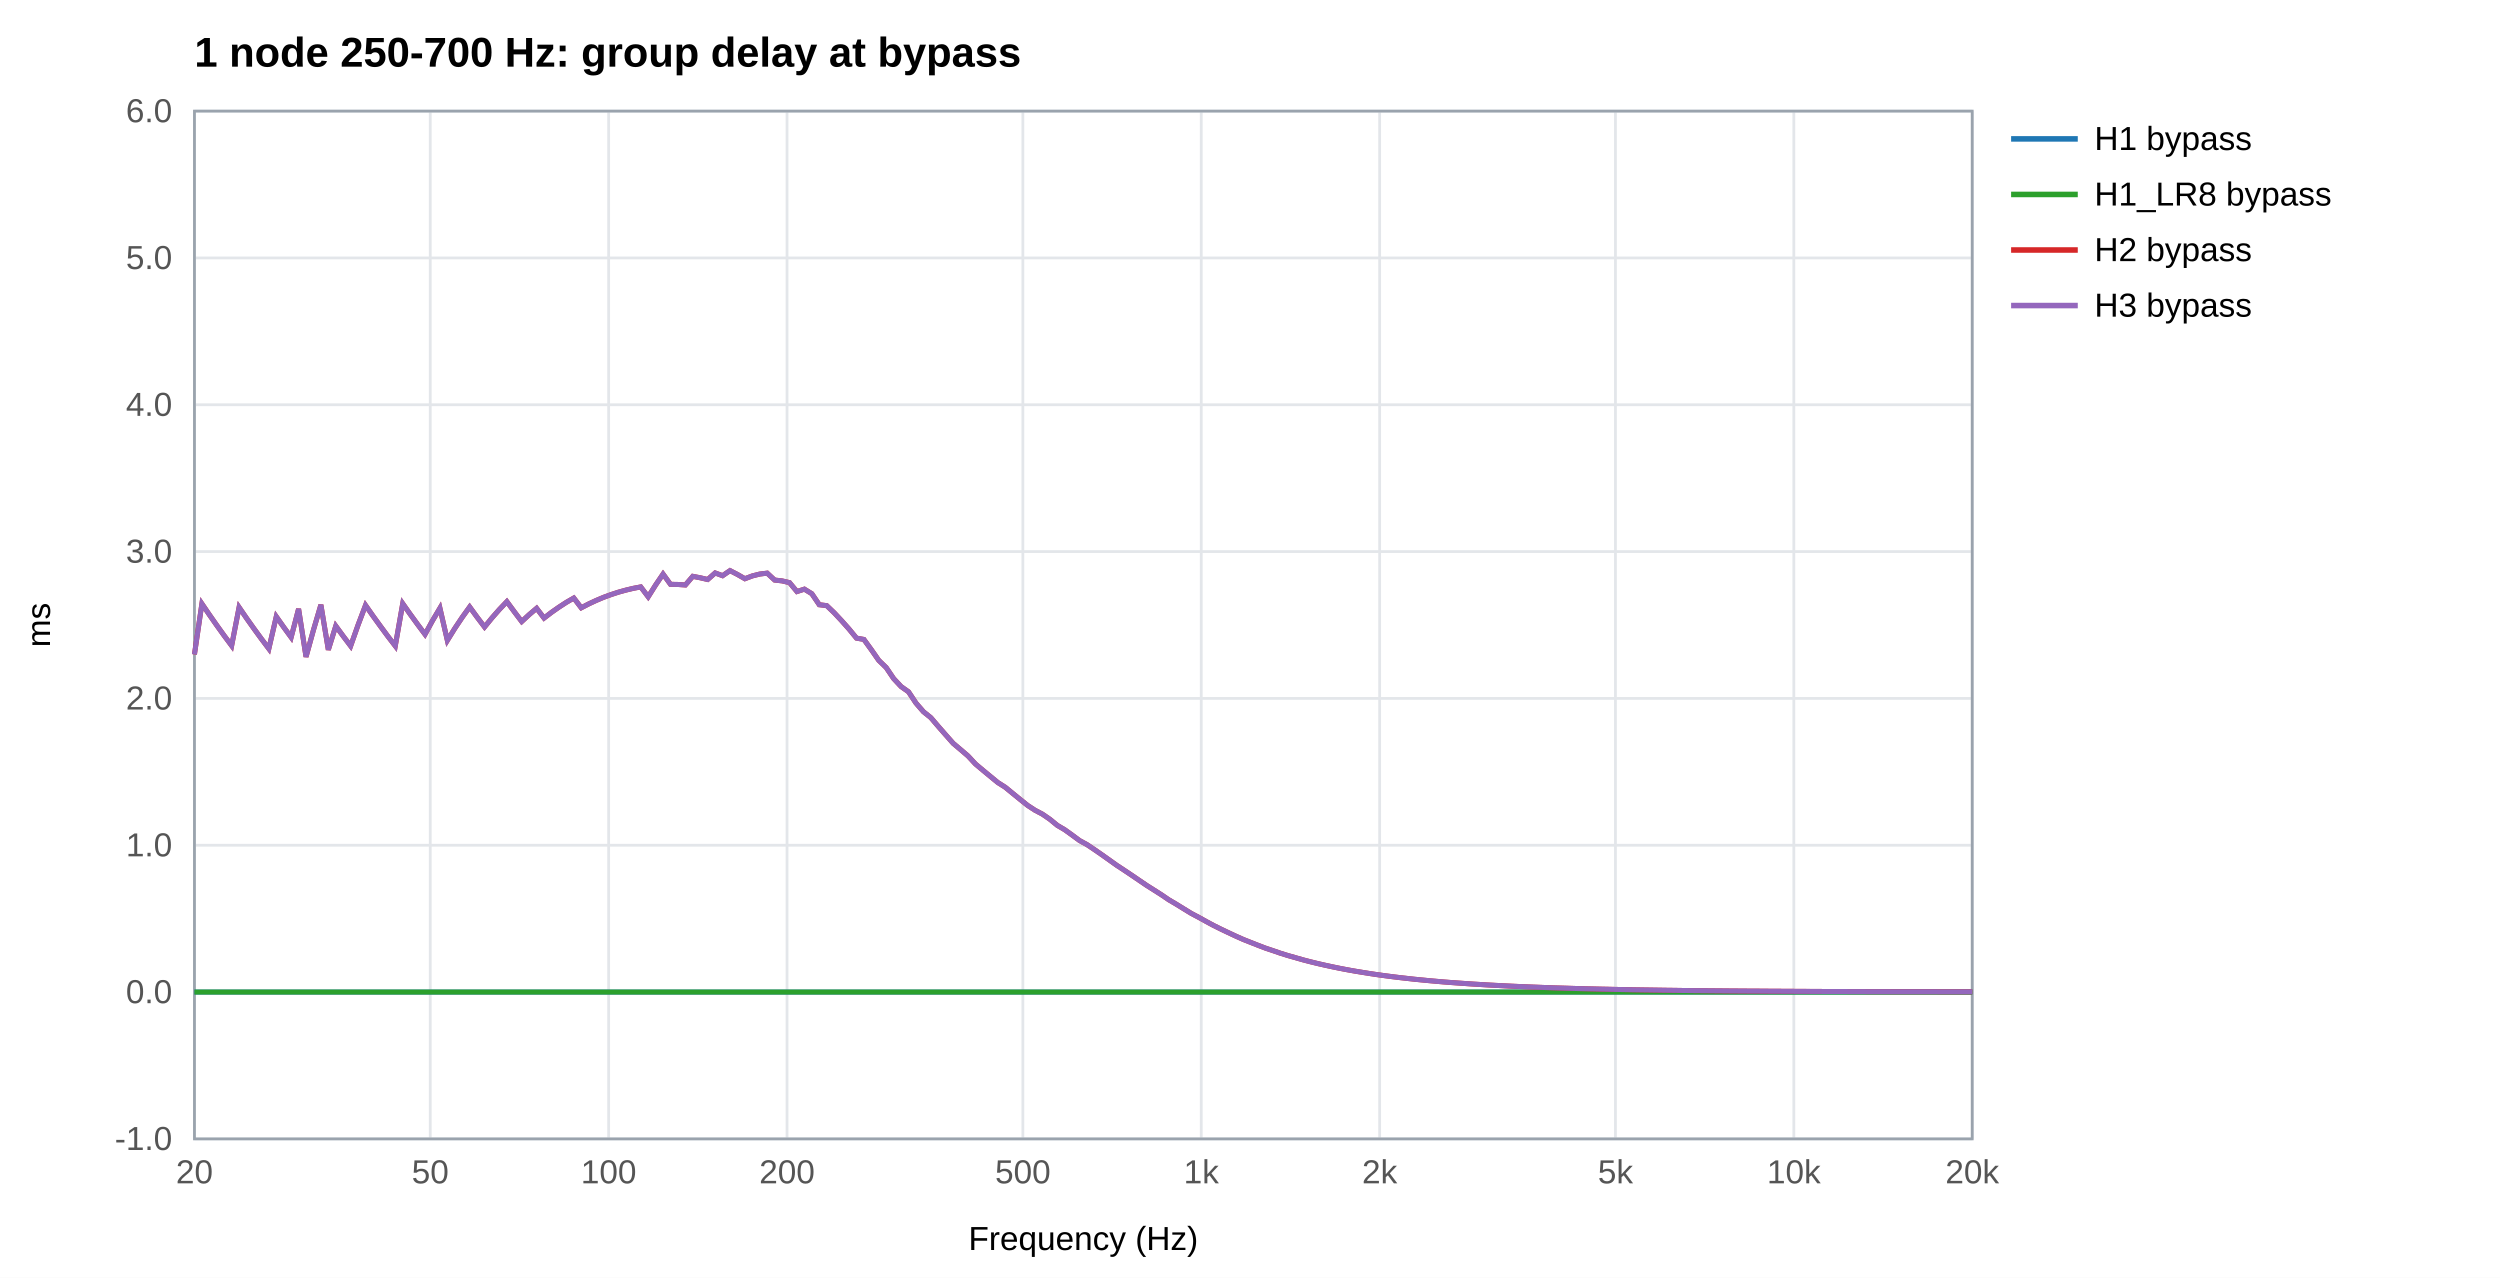
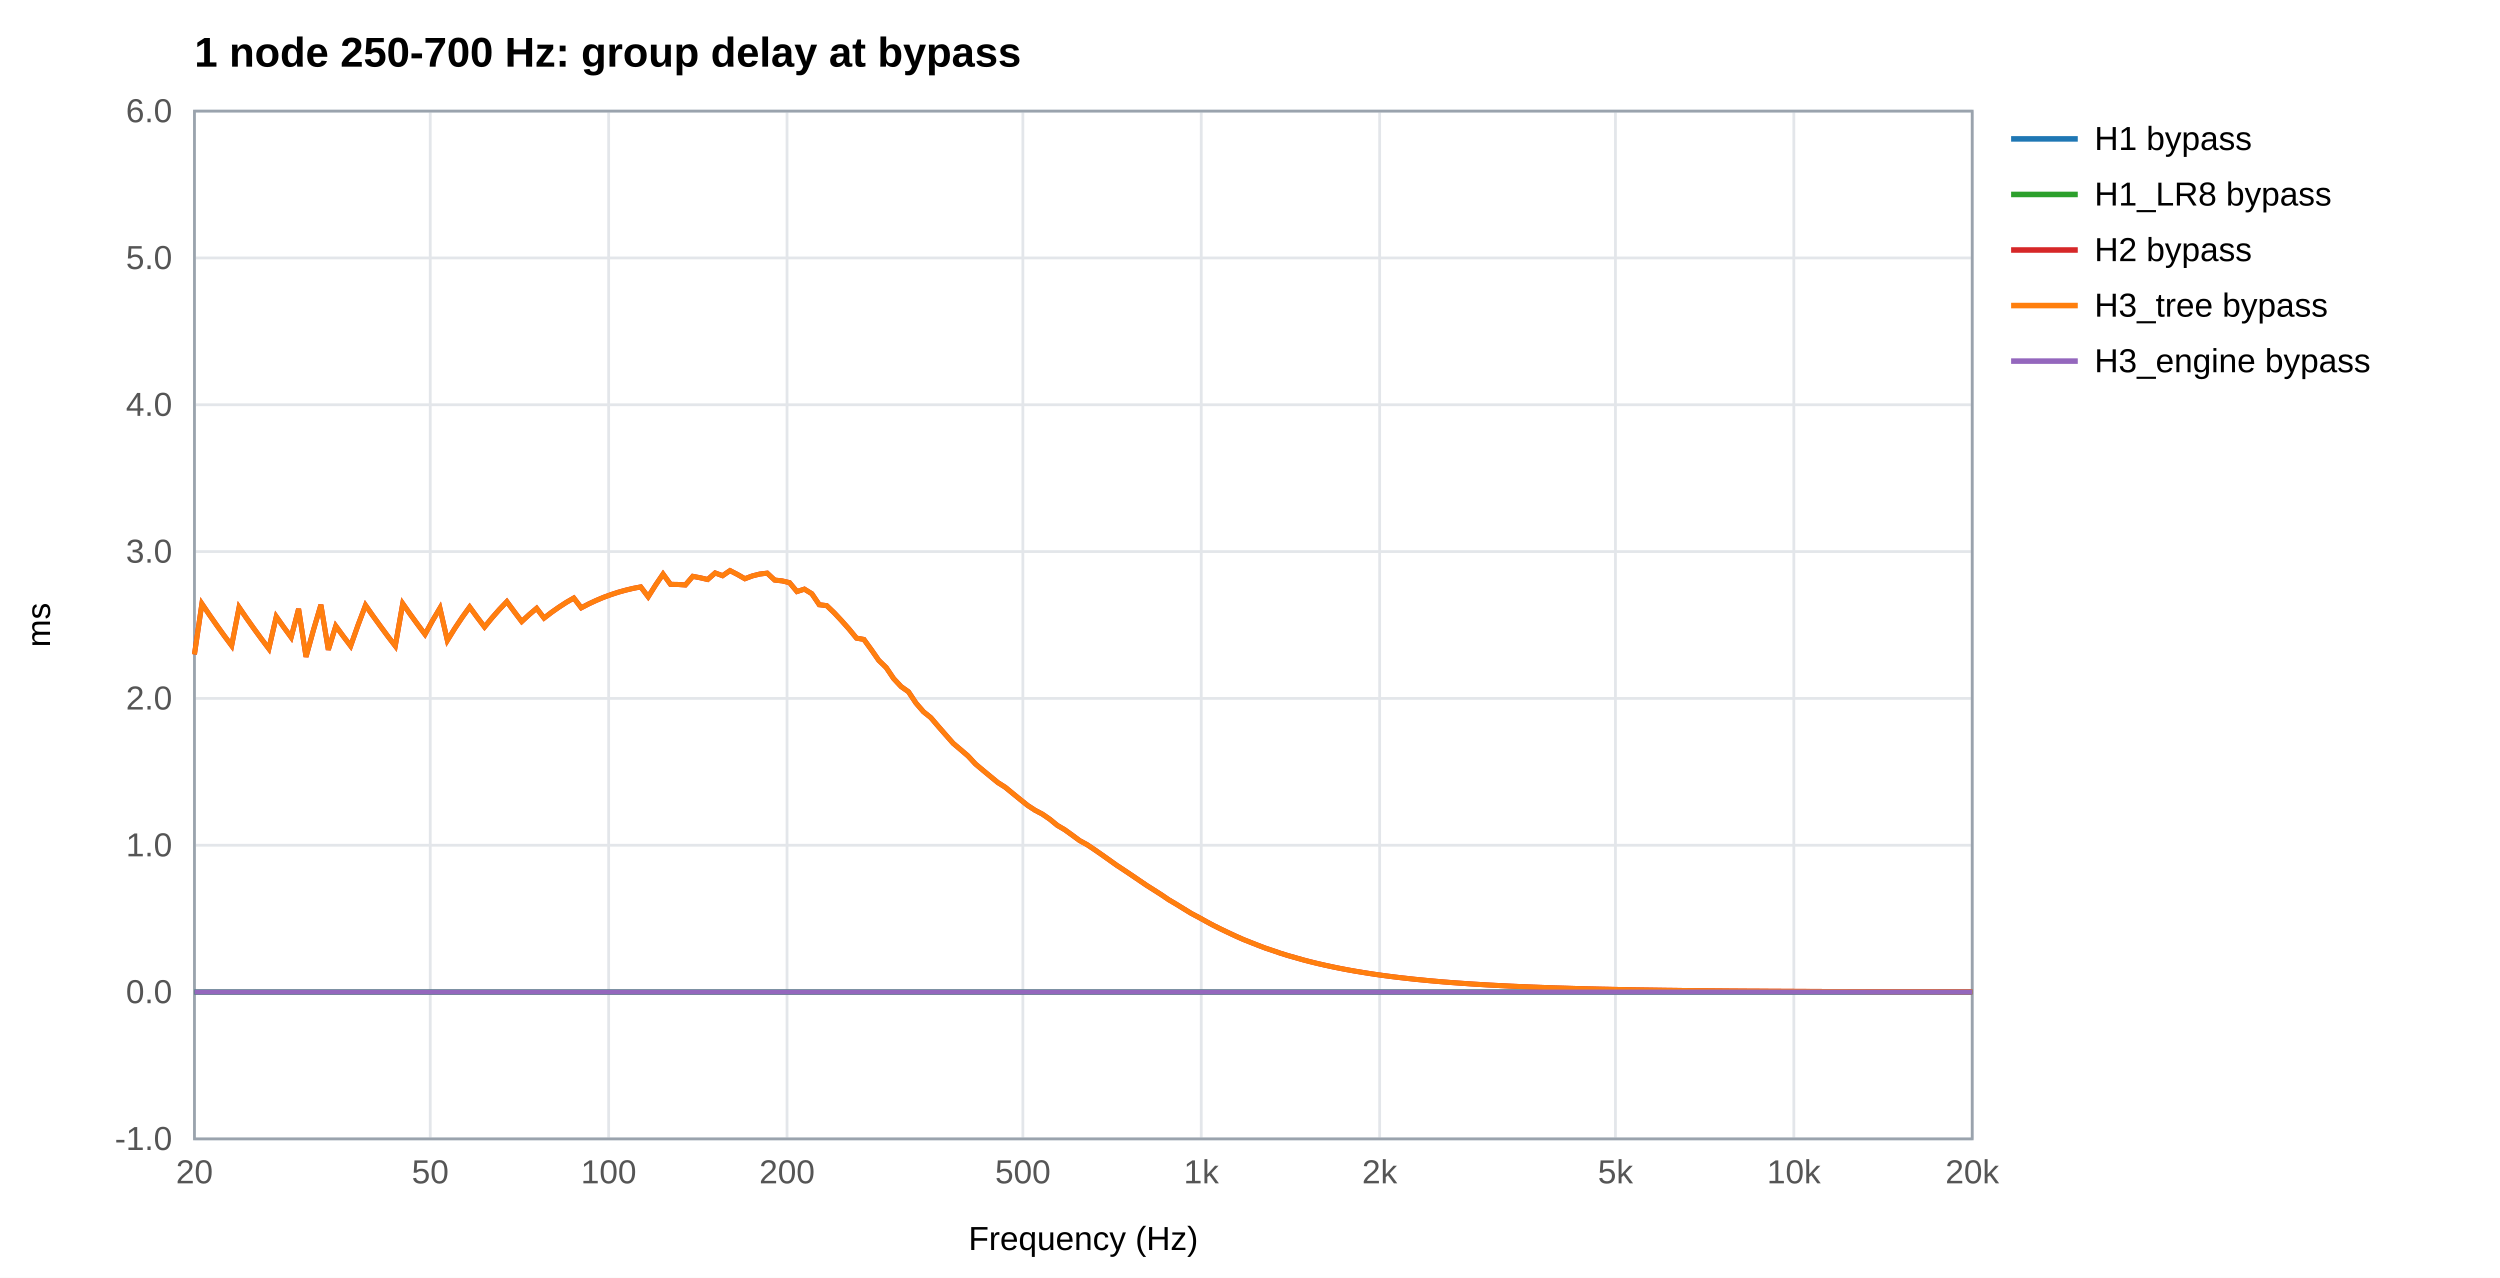
<svg xmlns="http://www.w3.org/2000/svg" width="900" height="460" font-family="Segoe UI, Arial, sans-serif" font-size="12">
  <rect width="100%" height="100%" fill="#ffffff" />
  <text x="70" y="24" font-size="15" font-weight="600">1 node 250-700 Hz: group delay at bypass</text>
  <line x1="70.00" y1="40" x2="70.00" y2="410" stroke="#e3e6ea" />
  <text x="70.00" y="426" text-anchor="middle" fill="#555">20</text>
  <line x1="154.89" y1="40" x2="154.89" y2="410" stroke="#e3e6ea" />
  <text x="154.89" y="426" text-anchor="middle" fill="#555">50</text>
  <line x1="219.11" y1="40" x2="219.11" y2="410" stroke="#e3e6ea" />
  <text x="219.11" y="426" text-anchor="middle" fill="#555">100</text>
  <line x1="283.33" y1="40" x2="283.33" y2="410" stroke="#e3e6ea" />
  <text x="283.33" y="426" text-anchor="middle" fill="#555">200</text>
  <line x1="368.23" y1="40" x2="368.23" y2="410" stroke="#e3e6ea" />
  <text x="368.23" y="426" text-anchor="middle" fill="#555">500</text>
  <line x1="432.45" y1="40" x2="432.45" y2="410" stroke="#e3e6ea" />
  <text x="432.45" y="426" text-anchor="middle" fill="#555">1k</text>
  <line x1="496.67" y1="40" x2="496.67" y2="410" stroke="#e3e6ea" />
  <text x="496.67" y="426" text-anchor="middle" fill="#555">2k</text>
  <line x1="581.56" y1="40" x2="581.56" y2="410" stroke="#e3e6ea" />
  <text x="581.56" y="426" text-anchor="middle" fill="#555">5k</text>
  <line x1="645.78" y1="40" x2="645.78" y2="410" stroke="#e3e6ea" />
  <text x="645.78" y="426" text-anchor="middle" fill="#555">10k</text>
  <line x1="710.00" y1="40" x2="710.00" y2="410" stroke="#e3e6ea" />
  <text x="710.00" y="426" text-anchor="middle" fill="#555">20k</text>
  <line x1="70" y1="410.00" x2="710" y2="410.00" stroke="#e3e6ea" />
  <text x="62" y="414.00" text-anchor="end" fill="#555">-1.0</text>
  <line x1="70" y1="357.14" x2="710" y2="357.14" stroke="#9aa3ad" />
  <text x="62" y="361.14" text-anchor="end" fill="#555">0.0</text>
  <line x1="70" y1="304.29" x2="710" y2="304.29" stroke="#e3e6ea" />
  <text x="62" y="308.29" text-anchor="end" fill="#555">1.0</text>
  <line x1="70" y1="251.43" x2="710" y2="251.43" stroke="#e3e6ea" />
  <text x="62" y="255.43" text-anchor="end" fill="#555">2.0</text>
  <line x1="70" y1="198.57" x2="710" y2="198.57" stroke="#e3e6ea" />
  <text x="62" y="202.57" text-anchor="end" fill="#555">3.0</text>
  <line x1="70" y1="145.71" x2="710" y2="145.71" stroke="#e3e6ea" />
  <text x="62" y="149.71" text-anchor="end" fill="#555">4.0</text>
  <line x1="70" y1="92.86" x2="710" y2="92.86" stroke="#e3e6ea" />
  <text x="62" y="96.86" text-anchor="end" fill="#555">5.0</text>
  <line x1="70" y1="40.00" x2="710" y2="40.00" stroke="#e3e6ea" />
  <text x="62" y="44.00" text-anchor="end" fill="#555">6.0</text>
  <rect x="70" y="40" width="640" height="370" fill="none" stroke="#9aa3ad" />
  <text x="390" y="450" text-anchor="middle">Frequency (Hz)</text>
  <text transform="translate(18 225) rotate(-90)" text-anchor="middle">ms</text>
  <path d=" M70.00 357.14 L72.68 357.14 L75.36 357.14 L78.03 357.14 L80.71 357.14 L83.39 357.14 L86.07 357.14 L88.74 357.14 L91.42 357.14 L94.10 357.14 L96.78 357.14 L99.46 357.14 L102.13 357.14 L104.81 357.14 L107.49 357.14 L110.17 357.14 L112.85 357.14 L115.52 357.14 L118.20 357.14 L120.88 357.14 L123.56 357.14 L126.23 357.14 L128.91 357.14 L131.59 357.14 L134.27 357.14 L136.95 357.14 L139.62 357.14 L142.30 357.14 L144.98 357.14 L147.66 357.14 L150.33 357.14 L153.01 357.14 L155.69 357.14 L158.37 357.14 L161.05 357.14 L163.72 357.14 L166.40 357.14 L169.08 357.14 L171.76 357.14 L174.44 357.14 L177.11 357.14 L179.79 357.14 L182.47 357.14 L185.15 357.14 L187.82 357.14 L190.50 357.14 L193.18 357.14 L195.86 357.14 L198.54 357.14 L201.21 357.14 L203.89 357.14 L206.57 357.14 L209.25 357.14 L211.92 357.14 L214.60 357.14 L217.28 357.14 L219.96 357.14 L222.64 357.14 L225.31 357.14 L227.99 357.14 L230.67 357.14 L233.35 357.14 L236.03 357.14 L238.70 357.14 L241.38 357.14 L244.06 357.14 L246.74 357.14 L249.41 357.14 L252.09 357.14 L254.77 357.14 L257.45 357.14 L260.13 357.14 L262.80 357.14 L265.48 357.14 L268.16 357.14 L270.84 357.14 L273.51 357.14 L276.19 357.14 L278.87 357.14 L281.55 357.14 L284.23 357.14 L286.90 357.14 L289.58 357.14 L292.26 357.14 L294.94 357.14 L297.62 357.14 L300.29 357.14 L302.97 357.14 L305.65 357.14 L308.33 357.14 L311.00 357.14 L313.68 357.14 L316.36 357.14 L319.04 357.14 L321.72 357.14 L324.39 357.14 L327.07 357.14 L329.75 357.14 L332.43 357.14 L335.10 357.14 L337.78 357.14 L340.46 357.14 L343.14 357.14 L345.82 357.14 L348.49 357.14 L351.17 357.14 L353.85 357.14 L356.53 357.14 L359.21 357.14 L361.88 357.14 L364.56 357.14 L367.24 357.14 L369.92 357.14 L372.59 357.14 L375.27 357.14 L377.95 357.14 L380.63 357.14 L383.31 357.14 L385.98 357.14 L388.66 357.14 L391.34 357.14 L394.02 357.14 L396.69 357.14 L399.37 357.14 L402.05 357.14 L404.73 357.14 L407.41 357.14 L410.08 357.14 L412.76 357.14 L415.44 357.14 L418.12 357.14 L420.79 357.14 L423.47 357.14 L426.15 357.14 L428.83 357.14 L431.51 357.14 L434.18 357.14 L436.86 357.14 L439.54 357.14 L442.22 357.14 L444.90 357.14 L447.57 357.14 L450.25 357.14 L452.93 357.14 L455.61 357.14 L458.28 357.14 L460.96 357.14 L463.64 357.14 L466.32 357.14 L469.00 357.14 L471.67 357.14 L474.35 357.14 L477.03 357.14 L479.71 357.14 L482.38 357.14 L485.06 357.14 L487.74 357.14 L490.42 357.14 L493.10 357.14 L495.77 357.14 L498.45 357.14 L501.13 357.14 L503.81 357.14 L506.49 357.14 L509.16 357.14 L511.84 357.14 L514.52 357.14 L517.20 357.14 L519.87 357.14 L522.55 357.14 L525.23 357.14 L527.91 357.14 L530.59 357.14 L533.26 357.14 L535.94 357.14 L538.62 357.14 L541.30 357.14 L543.97 357.14 L546.65 357.14 L549.33 357.14 L552.01 357.14 L554.69 357.14 L557.36 357.14 L560.04 357.14 L562.72 357.14 L565.40 357.14 L568.08 357.14 L570.75 357.14 L573.43 357.14 L576.11 357.14 L578.79 357.14 L581.46 357.14 L584.14 357.14 L586.82 357.14 L589.50 357.14 L592.18 357.14 L594.85 357.14 L597.53 357.14 L600.21 357.14 L602.89 357.14 L605.56 357.14 L608.24 357.14 L610.92 357.14 L613.60 357.14 L616.28 357.14 L618.95 357.14 L621.63 357.14 L624.31 357.14 L626.99 357.14 L629.67 357.14 L632.34 357.14 L635.02 357.14 L637.70 357.14 L640.38 357.14 L643.05 357.14 L645.73 357.14 L648.41 357.14 L651.09 357.14 L653.77 357.14 L656.44 357.14 L659.12 357.14 L661.80 357.14 L664.48 357.14 L667.15 357.14 L669.83 357.14 L672.51 357.14 L675.19 357.14 L677.87 357.14 L680.54 357.14 L683.22 357.14 L685.90 357.14 L688.58 357.14 L691.26 357.14 L693.93 357.14 L696.61 357.14 L699.29 357.14 L701.97 357.14 L704.64 357.14 L707.32 357.14 L710.00 357.14" fill="none" stroke="#1f77b4" stroke-width="1.8" />
  <line x1="724" y1="50" x2="748" y2="50" stroke="#1f77b4" stroke-width="2" />
  <text x="754" y="54">H1 bypass</text>
  <path d=" M70.00 357.14 L72.68 357.14 L75.36 357.14 L78.03 357.14 L80.71 357.14 L83.39 357.14 L86.07 357.14 L88.74 357.14 L91.42 357.14 L94.10 357.14 L96.78 357.14 L99.46 357.14 L102.13 357.14 L104.81 357.14 L107.49 357.14 L110.17 357.14 L112.85 357.14 L115.52 357.14 L118.20 357.14 L120.88 357.14 L123.56 357.14 L126.23 357.14 L128.91 357.14 L131.59 357.14 L134.27 357.14 L136.95 357.14 L139.62 357.14 L142.30 357.14 L144.98 357.14 L147.66 357.14 L150.33 357.14 L153.01 357.14 L155.69 357.14 L158.37 357.14 L161.05 357.14 L163.72 357.14 L166.40 357.14 L169.08 357.14 L171.76 357.14 L174.44 357.14 L177.11 357.14 L179.79 357.14 L182.47 357.14 L185.15 357.14 L187.82 357.14 L190.50 357.14 L193.18 357.14 L195.86 357.14 L198.54 357.14 L201.21 357.14 L203.89 357.14 L206.57 357.14 L209.25 357.14 L211.92 357.14 L214.60 357.14 L217.28 357.14 L219.96 357.14 L222.64 357.14 L225.31 357.14 L227.99 357.14 L230.67 357.14 L233.35 357.14 L236.03 357.14 L238.70 357.14 L241.38 357.14 L244.06 357.14 L246.74 357.14 L249.41 357.14 L252.09 357.14 L254.77 357.14 L257.45 357.14 L260.13 357.14 L262.80 357.14 L265.48 357.14 L268.16 357.14 L270.84 357.14 L273.51 357.14 L276.19 357.14 L278.87 357.14 L281.55 357.14 L284.23 357.14 L286.90 357.14 L289.58 357.14 L292.26 357.14 L294.94 357.14 L297.62 357.14 L300.29 357.14 L302.97 357.14 L305.65 357.14 L308.33 357.14 L311.00 357.14 L313.68 357.14 L316.36 357.14 L319.04 357.14 L321.72 357.14 L324.39 357.14 L327.07 357.14 L329.75 357.14 L332.43 357.14 L335.10 357.14 L337.78 357.14 L340.46 357.14 L343.14 357.14 L345.82 357.14 L348.49 357.14 L351.17 357.14 L353.85 357.14 L356.53 357.14 L359.21 357.14 L361.88 357.14 L364.56 357.14 L367.24 357.14 L369.92 357.14 L372.59 357.14 L375.27 357.14 L377.95 357.14 L380.63 357.14 L383.31 357.14 L385.98 357.14 L388.66 357.14 L391.34 357.14 L394.02 357.14 L396.69 357.14 L399.37 357.14 L402.05 357.14 L404.73 357.14 L407.41 357.14 L410.08 357.14 L412.76 357.14 L415.44 357.14 L418.12 357.14 L420.79 357.14 L423.47 357.14 L426.15 357.14 L428.83 357.14 L431.51 357.14 L434.18 357.14 L436.86 357.14 L439.54 357.14 L442.22 357.14 L444.90 357.14 L447.57 357.14 L450.25 357.14 L452.93 357.14 L455.61 357.14 L458.28 357.14 L460.96 357.14 L463.64 357.14 L466.32 357.14 L469.00 357.14 L471.67 357.14 L474.35 357.14 L477.03 357.14 L479.71 357.14 L482.38 357.14 L485.06 357.14 L487.74 357.14 L490.42 357.14 L493.10 357.14 L495.77 357.14 L498.45 357.14 L501.13 357.14 L503.81 357.14 L506.49 357.14 L509.16 357.14 L511.84 357.14 L514.52 357.14 L517.20 357.14 L519.87 357.14 L522.55 357.14 L525.23 357.14 L527.91 357.14 L530.59 357.14 L533.26 357.14 L535.94 357.14 L538.62 357.14 L541.30 357.14 L543.97 357.14 L546.65 357.14 L549.33 357.14 L552.01 357.14 L554.69 357.14 L557.36 357.14 L560.04 357.14 L562.72 357.14 L565.40 357.14 L568.08 357.14 L570.75 357.14 L573.43 357.14 L576.11 357.14 L578.79 357.14 L581.46 357.14 L584.14 357.14 L586.82 357.14 L589.50 357.14 L592.18 357.14 L594.85 357.14 L597.53 357.14 L600.21 357.14 L602.89 357.14 L605.56 357.14 L608.24 357.14 L610.92 357.14 L613.60 357.14 L616.28 357.14 L618.95 357.14 L621.63 357.14 L624.31 357.14 L626.99 357.14 L629.67 357.14 L632.34 357.14 L635.02 357.14 L637.70 357.14 L640.38 357.14 L643.05 357.14 L645.73 357.14 L648.41 357.14 L651.09 357.14 L653.77 357.14 L656.44 357.14 L659.12 357.14 L661.80 357.14 L664.48 357.14 L667.15 357.14 L669.83 357.14 L672.51 357.14 L675.19 357.14 L677.87 357.14 L680.54 357.14 L683.22 357.14 L685.90 357.14 L688.58 357.14 L691.26 357.14 L693.93 357.14 L696.61 357.14 L699.29 357.14 L701.97 357.14 L704.64 357.14 L707.32 357.14 L710.00 357.14" fill="none" stroke="#2ca02c" stroke-width="1.8" />
  <line x1="724" y1="70" x2="748" y2="70" stroke="#2ca02c" stroke-width="2" />
  <text x="754" y="74">H1_LR8 bypass</text>
  <path d=" M70.00 235.59 L72.68 217.35 L75.36 221.29 L78.03 225.11 L80.71 228.84 L83.39 232.44 L86.07 218.64 L88.74 222.53 L91.42 226.31 L94.10 229.98 L96.78 233.54 L99.46 221.98 L102.13 225.77 L104.81 229.43 L107.49 219.20 L110.17 236.46 L112.85 226.78 L115.52 217.74 L118.20 233.92 L120.88 225.36 L123.56 229.02 L126.23 232.55 L128.91 224.98 L131.59 217.90 L134.27 221.73 L136.95 225.43 L139.62 229.05 L142.30 232.54 L144.98 217.29 L147.66 221.10 L150.33 224.77 L153.01 228.36 L155.69 223.46 L158.37 218.94 L161.05 230.55 L163.72 226.24 L166.40 222.23 L169.08 218.50 L171.76 222.18 L174.44 225.72 L177.11 222.44 L179.79 219.39 L182.47 216.58 L185.15 220.22 L187.82 223.75 L190.50 221.27 L193.18 218.99 L195.86 222.51 L198.54 220.45 L201.21 218.58 L203.89 216.84 L206.57 215.29 L209.25 218.81 L211.92 217.42 L214.60 216.17 L217.28 215.04 L219.96 214.06 L222.64 213.18 L225.31 212.44 L227.99 211.80 L230.67 211.29 L233.35 214.85 L236.03 210.59 L238.70 206.66 L241.38 210.36 L244.06 210.41 L246.74 210.59 L249.41 207.48 L252.09 208.00 L254.77 208.62 L257.45 206.26 L260.13 207.25 L262.80 205.42 L265.48 206.80 L268.16 208.34 L270.84 207.33 L273.51 206.66 L276.19 206.33 L278.87 208.82 L281.55 209.12 L284.23 209.75 L286.90 212.96 L289.58 212.09 L292.26 213.74 L294.94 217.70 L297.62 218.03 L300.29 220.58 L302.97 223.44 L305.65 226.45 L308.33 229.72 L311.00 230.20 L313.68 233.89 L316.36 237.74 L319.04 240.34 L321.72 244.30 L324.39 247.16 L327.07 249.06 L329.75 253.11 L332.43 256.21 L335.10 258.36 L337.78 261.50 L340.46 264.56 L343.14 267.60 L345.82 269.86 L348.49 272.15 L351.17 275.04 L353.85 277.29 L356.53 279.50 L359.21 281.71 L361.88 283.40 L364.56 285.60 L367.24 287.78 L369.92 289.93 L372.59 291.68 L375.27 293.09 L377.95 294.93 L380.63 297.13 L383.31 298.71 L385.98 300.63 L388.66 302.61 L391.34 304.07 L394.02 305.87 L396.69 307.72 L399.37 309.62 L402.05 311.53 L404.73 313.29 L407.41 315.08 L410.08 316.90 L412.76 318.72 L415.44 320.42 L418.12 322.12 L420.79 323.94 L423.47 325.51 L426.15 327.17 L428.83 328.81 L431.51 330.23 L434.18 331.71 L436.86 333.15 L439.54 334.48 L442.22 335.76 L444.90 337.01 L447.57 338.20 L450.25 339.26 L452.93 340.32 L455.61 341.34 L458.28 342.23 L460.96 343.16 L463.64 343.99 L466.32 344.75 L469.00 345.52 L471.67 346.21 L474.35 346.87 L477.03 347.48 L479.71 348.06 L482.38 348.61 L485.06 349.12 L487.74 349.60 L490.42 350.04 L493.10 350.47 L495.77 350.87 L498.45 351.24 L501.13 351.59 L503.81 351.92 L506.49 352.22 L509.16 352.52 L511.84 352.78 L514.52 353.04 L517.20 353.28 L519.87 353.51 L522.55 353.72 L525.23 353.91 L527.91 354.10 L530.59 354.28 L533.26 354.44 L535.94 354.60 L538.62 354.74 L541.30 354.88 L543.97 355.01 L546.65 355.13 L549.33 355.24 L552.01 355.35 L554.69 355.45 L557.36 355.55 L560.04 355.64 L562.72 355.72 L565.40 355.80 L568.08 355.88 L570.75 355.95 L573.43 356.01 L576.11 356.08 L578.79 356.13 L581.46 356.19 L584.14 356.24 L586.82 356.29 L589.50 356.34 L592.18 356.38 L594.85 356.42 L597.53 356.46 L600.21 356.50 L602.89 356.53 L605.56 356.57 L608.24 356.60 L610.92 356.63 L613.60 356.65 L616.28 356.68 L618.95 356.70 L621.63 356.73 L624.31 356.75 L626.99 356.77 L629.67 356.79 L632.34 356.80 L635.02 356.82 L637.70 356.84 L640.38 356.85 L643.05 356.87 L645.73 356.88 L648.41 356.89 L651.09 356.91 L653.77 356.92 L656.44 356.93 L659.12 356.94 L661.80 356.95 L664.48 356.95 L667.15 356.96 L669.83 356.97 L672.51 356.98 L675.19 356.98 L677.87 356.99 L680.54 357.00 L683.22 357.00 L685.90 357.01 L688.58 357.01 L691.26 357.02 L693.93 357.02 L696.61 357.02 L699.29 357.03 L701.97 357.03 L704.64 357.03 L707.32 357.04 L710.00 357.04" fill="none" stroke="#d62728" stroke-width="1.8" />
  <line x1="724" y1="90" x2="748" y2="90" stroke="#d62728" stroke-width="2" />
  <text x="754" y="94">H2 bypass</text>
-   <path d=" M70.00 235.59 L72.68 217.35 L75.36 221.29 L78.03 225.11 L80.71 228.84 L83.39 232.44 L86.07 218.64 L88.74 222.53 L91.42 226.31 L94.10 229.98 L96.78 233.54 L99.46 221.98 L102.13 225.77 L104.81 229.43 L107.49 219.20 L110.17 236.46 L112.85 226.78 L115.52 217.74 L118.20 233.92 L120.88 225.36 L123.56 229.02 L126.23 232.55 L128.91 224.98 L131.59 217.90 L134.27 221.73 L136.95 225.43 L139.62 229.05 L142.30 232.54 L144.98 217.29 L147.66 221.10 L150.33 224.77 L153.01 228.36 L155.69 223.46 L158.37 218.94 L161.05 230.55 L163.72 226.24 L166.40 222.23 L169.08 218.50 L171.76 222.18 L174.44 225.72 L177.11 222.44 L179.79 219.39 L182.47 216.58 L185.15 220.22 L187.82 223.75 L190.50 221.27 L193.18 218.99 L195.86 222.51 L198.54 220.45 L201.21 218.58 L203.89 216.84 L206.57 215.29 L209.25 218.81 L211.92 217.42 L214.60 216.17 L217.28 215.04 L219.96 214.06 L222.64 213.18 L225.31 212.44 L227.99 211.80 L230.67 211.29 L233.35 214.85 L236.03 210.59 L238.70 206.66 L241.38 210.36 L244.06 210.41 L246.74 210.59 L249.41 207.48 L252.09 208.00 L254.77 208.62 L257.45 206.26 L260.13 207.25 L262.80 205.42 L265.48 206.80 L268.16 208.34 L270.84 207.33 L273.51 206.66 L276.19 206.33 L278.87 208.82 L281.55 209.12 L284.23 209.75 L286.90 212.96 L289.58 212.09 L292.26 213.74 L294.94 217.70 L297.62 218.03 L300.29 220.58 L302.97 223.44 L305.65 226.45 L308.33 229.72 L311.00 230.20 L313.68 233.89 L316.36 237.74 L319.04 240.34 L321.72 244.30 L324.39 247.16 L327.07 249.06 L329.75 253.11 L332.43 256.21 L335.10 258.36 L337.78 261.50 L340.46 264.56 L343.14 267.60 L345.82 269.86 L348.49 272.15 L351.17 275.04 L353.85 277.29 L356.53 279.50 L359.21 281.71 L361.88 283.40 L364.56 285.60 L367.24 287.78 L369.92 289.93 L372.59 291.68 L375.27 293.09 L377.95 294.93 L380.63 297.13 L383.31 298.71 L385.98 300.63 L388.66 302.61 L391.34 304.07 L394.02 305.87 L396.69 307.72 L399.37 309.62 L402.05 311.53 L404.73 313.29 L407.41 315.08 L410.08 316.90 L412.76 318.72 L415.44 320.42 L418.12 322.12 L420.79 323.94 L423.47 325.51 L426.15 327.17 L428.83 328.81 L431.51 330.23 L434.18 331.71 L436.86 333.15 L439.54 334.48 L442.22 335.76 L444.90 337.01 L447.57 338.20 L450.25 339.26 L452.93 340.32 L455.61 341.34 L458.28 342.23 L460.96 343.16 L463.64 343.99 L466.32 344.75 L469.00 345.52 L471.67 346.22 L474.35 346.87 L477.03 347.48 L479.71 348.06 L482.38 348.61 L485.06 349.12 L487.74 349.60 L490.42 350.04 L493.10 350.47 L495.77 350.87 L498.45 351.24 L501.13 351.59 L503.81 351.92 L506.49 352.22 L509.16 352.52 L511.84 352.78 L514.52 353.04 L517.20 353.28 L519.87 353.51 L522.55 353.72 L525.23 353.91 L527.91 354.10 L530.59 354.28 L533.26 354.44 L535.94 354.60 L538.62 354.74 L541.30 354.88 L543.97 355.01 L546.65 355.13 L549.33 355.24 L552.01 355.35 L554.69 355.45 L557.36 355.55 L560.04 355.64 L562.72 355.72 L565.40 355.80 L568.08 355.88 L570.75 355.95 L573.43 356.01 L576.11 356.08 L578.79 356.13 L581.46 356.19 L584.14 356.24 L586.82 356.29 L589.50 356.34 L592.18 356.38 L594.85 356.42 L597.53 356.46 L600.21 356.50 L602.89 356.53 L605.56 356.57 L608.24 356.60 L610.92 356.63 L613.60 356.65 L616.28 356.68 L618.95 356.70 L621.63 356.73 L624.31 356.75 L626.99 356.77 L629.67 356.79 L632.34 356.80 L635.02 356.82 L637.70 356.84 L640.38 356.85 L643.05 356.87 L645.73 356.88 L648.41 356.89 L651.09 356.90 L653.77 356.92 L656.44 356.93 L659.12 356.94 L661.80 356.95 L664.48 356.95 L667.15 356.96 L669.83 356.97 L672.51 356.98 L675.19 356.98 L677.87 356.99 L680.54 357.00 L683.22 357.00 L685.90 357.01 L688.58 357.01 L691.26 357.02 L693.93 357.02 L696.61 357.02 L699.29 357.03 L701.97 357.03 L704.64 357.03 L707.32 357.04 L710.00 357.04" fill="none" stroke="#9467bd" stroke-width="1.8" />
-   <line x1="724" y1="110" x2="748" y2="110" stroke="#9467bd" stroke-width="2" />
-   <text x="754" y="114">H3 bypass</text>
+   <path d=" M70.00 235.59 L72.68 217.35 L75.36 221.29 L78.03 225.11 L80.71 228.84 L83.39 232.44 L86.07 218.64 L88.74 222.53 L91.42 226.31 L94.10 229.98 L96.78 233.54 L99.46 221.98 L102.13 225.77 L104.81 229.43 L107.49 219.20 L110.17 236.46 L112.85 226.78 L115.52 217.74 L118.20 233.92 L120.88 225.36 L123.56 229.02 L126.23 232.55 L128.91 224.98 L131.59 217.90 L134.27 221.73 L136.95 225.43 L139.62 229.05 L142.30 232.54 L144.98 217.29 L147.66 221.10 L150.33 224.77 L153.01 228.36 L155.69 223.46 L158.37 218.94 L161.05 230.55 L163.72 226.24 L166.40 222.23 L169.08 218.50 L171.76 222.18 L174.44 225.72 L177.11 222.44 L179.79 219.39 L182.47 216.58 L185.15 220.22 L187.82 223.75 L190.50 221.27 L193.18 218.99 L195.86 222.51 L198.54 220.45 L201.21 218.58 L203.89 216.84 L206.57 215.29 L209.25 218.81 L211.92 217.42 L214.60 216.17 L217.28 215.04 L219.96 214.06 L222.64 213.18 L225.31 212.44 L227.99 211.80 L230.67 211.29 L233.35 214.85 L236.03 210.59 L238.70 206.66 L241.38 210.36 L244.06 210.41 L246.74 210.59 L249.41 207.48 L252.09 208.00 L254.77 208.62 L257.45 206.26 L260.13 207.25 L262.80 205.42 L265.48 206.80 L268.16 208.34 L270.84 207.33 L273.51 206.66 L276.19 206.33 L278.87 208.82 L281.55 209.12 L284.23 209.75 L286.90 212.96 L289.58 212.09 L292.26 213.74 L294.94 217.70 L297.62 218.03 L300.29 220.58 L302.97 223.44 L305.65 226.45 L308.33 229.72 L311.00 230.20 L313.68 233.89 L316.36 237.74 L319.04 240.34 L321.72 244.30 L324.39 247.16 L327.07 249.06 L329.75 253.11 L332.43 256.21 L335.10 258.36 L337.78 261.50 L340.46 264.56 L343.14 267.60 L345.82 269.86 L348.49 272.15 L351.17 275.04 L353.85 277.29 L356.53 279.50 L359.21 281.71 L361.88 283.40 L364.56 285.60 L367.24 287.78 L369.92 289.93 L372.59 291.68 L375.27 293.09 L377.95 294.93 L380.63 297.13 L383.31 298.71 L385.98 300.63 L388.66 302.61 L391.34 304.07 L394.02 305.87 L396.69 307.72 L399.37 309.62 L402.05 311.53 L404.73 313.29 L407.41 315.08 L410.08 316.90 L412.76 318.72 L415.44 320.42 L418.12 322.12 L420.79 323.94 L423.47 325.51 L426.15 327.17 L428.83 328.81 L431.51 330.23 L434.18 331.71 L436.86 333.15 L439.54 334.48 L442.22 335.76 L444.90 337.01 L447.57 338.20 L450.25 339.26 L452.93 340.32 L455.61 341.34 L458.28 342.23 L460.96 343.16 L463.64 343.99 L466.32 344.75 L469.00 345.52 L471.67 346.22 L474.35 346.87 L477.03 347.48 L479.71 348.06 L482.38 348.61 L485.06 349.12 L487.74 349.60 L490.42 350.04 L493.10 350.47 L495.77 350.87 L498.45 351.24 L501.13 351.59 L503.81 351.92 L506.49 352.22 L509.16 352.52 L511.84 352.78 L514.52 353.04 L517.20 353.28 L519.87 353.51 L522.55 353.72 L525.23 353.91 L527.91 354.10 L530.59 354.28 L533.26 354.44 L535.94 354.60 L538.62 354.74 L541.30 354.88 L543.97 355.01 L546.65 355.13 L549.33 355.24 L552.01 355.35 L554.69 355.45 L557.36 355.55 L560.04 355.64 L562.72 355.72 L565.40 355.80 L568.08 355.88 L570.75 355.95 L573.43 356.01 L576.11 356.08 L578.79 356.13 L581.46 356.19 L584.14 356.24 L586.82 356.29 L589.50 356.34 L592.18 356.38 L594.85 356.42 L597.53 356.46 L600.21 356.50 L602.89 356.53 L605.56 356.57 L608.24 356.60 L610.92 356.63 L613.60 356.65 L616.28 356.68 L618.95 356.70 L621.63 356.73 L624.31 356.75 L626.99 356.77 L629.67 356.79 L632.34 356.80 L635.02 356.82 L637.70 356.84 L640.38 356.85 L643.05 356.87 L645.73 356.88 L648.41 356.89 L651.09 356.90 L653.77 356.92 L656.44 356.93 L659.12 356.94 L661.80 356.95 L664.48 356.95 L667.15 356.96 L669.83 356.97 L672.51 356.98 L675.19 356.98 L677.87 356.99 L680.54 357.00 L683.22 357.00 L685.90 357.01 L688.58 357.01 L691.26 357.02 L693.93 357.02 L696.61 357.02 L699.29 357.03 L701.97 357.03 L704.64 357.03 L707.32 357.04 L710.00 357.04" fill="none" stroke="#ff7f0e" stroke-width="1.8" />
+   <line x1="724" y1="110" x2="748" y2="110" stroke="#ff7f0e" stroke-width="2" />
+   <text x="754" y="114">H3_tree bypass</text>
+   <path d=" M70.00 357.14 L72.68 357.14 L75.36 357.14 L78.03 357.14 L80.71 357.14 L83.39 357.14 L86.07 357.14 L88.74 357.14 L91.42 357.14 L94.10 357.14 L96.78 357.14 L99.46 357.14 L102.13 357.14 L104.81 357.14 L107.49 357.14 L110.17 357.14 L112.85 357.14 L115.52 357.14 L118.20 357.14 L120.88 357.14 L123.56 357.14 L126.23 357.14 L128.91 357.14 L131.59 357.14 L134.27 357.14 L136.95 357.14 L139.62 357.14 L142.30 357.14 L144.98 357.14 L147.66 357.14 L150.33 357.14 L153.01 357.14 L155.69 357.14 L158.37 357.14 L161.05 357.14 L163.72 357.14 L166.40 357.14 L169.08 357.14 L171.76 357.14 L174.44 357.14 L177.11 357.14 L179.79 357.14 L182.47 357.14 L185.15 357.14 L187.82 357.14 L190.50 357.14 L193.18 357.14 L195.86 357.14 L198.54 357.14 L201.21 357.14 L203.89 357.14 L206.57 357.14 L209.25 357.14 L211.92 357.14 L214.60 357.14 L217.28 357.14 L219.96 357.14 L222.64 357.14 L225.31 357.14 L227.99 357.14 L230.67 357.14 L233.35 357.14 L236.03 357.14 L238.70 357.14 L241.38 357.14 L244.06 357.14 L246.74 357.14 L249.41 357.14 L252.09 357.14 L254.77 357.14 L257.45 357.14 L260.13 357.14 L262.80 357.14 L265.48 357.14 L268.16 357.14 L270.84 357.14 L273.51 357.14 L276.19 357.14 L278.87 357.14 L281.55 357.14 L284.23 357.14 L286.90 357.14 L289.58 357.14 L292.26 357.14 L294.94 357.14 L297.62 357.14 L300.29 357.14 L302.97 357.14 L305.65 357.14 L308.33 357.14 L311.00 357.14 L313.68 357.14 L316.36 357.14 L319.04 357.14 L321.72 357.14 L324.39 357.14 L327.07 357.14 L329.75 357.14 L332.43 357.14 L335.10 357.14 L337.78 357.14 L340.46 357.14 L343.14 357.14 L345.82 357.14 L348.49 357.14 L351.17 357.14 L353.85 357.14 L356.53 357.14 L359.21 357.14 L361.88 357.14 L364.56 357.14 L367.24 357.14 L369.92 357.14 L372.59 357.14 L375.27 357.14 L377.95 357.14 L380.63 357.14 L383.31 357.14 L385.98 357.14 L388.66 357.14 L391.34 357.14 L394.02 357.14 L396.69 357.14 L399.37 357.14 L402.05 357.14 L404.73 357.14 L407.41 357.14 L410.08 357.14 L412.76 357.14 L415.44 357.14 L418.12 357.14 L420.79 357.14 L423.47 357.14 L426.15 357.14 L428.83 357.14 L431.51 357.14 L434.18 357.14 L436.86 357.14 L439.54 357.14 L442.22 357.14 L444.90 357.14 L447.57 357.14 L450.25 357.14 L452.93 357.14 L455.61 357.14 L458.28 357.14 L460.96 357.14 L463.64 357.14 L466.32 357.14 L469.00 357.14 L471.67 357.14 L474.35 357.14 L477.03 357.14 L479.71 357.14 L482.38 357.14 L485.06 357.14 L487.74 357.14 L490.42 357.14 L493.10 357.14 L495.77 357.14 L498.45 357.14 L501.13 357.14 L503.81 357.14 L506.49 357.14 L509.16 357.14 L511.84 357.14 L514.52 357.14 L517.20 357.14 L519.87 357.14 L522.55 357.14 L525.23 357.14 L527.91 357.14 L530.59 357.14 L533.26 357.14 L535.94 357.14 L538.62 357.14 L541.30 357.14 L543.97 357.14 L546.65 357.14 L549.33 357.14 L552.01 357.14 L554.69 357.14 L557.36 357.14 L560.04 357.14 L562.72 357.14 L565.40 357.14 L568.08 357.14 L570.75 357.14 L573.43 357.14 L576.11 357.14 L578.79 357.14 L581.46 357.14 L584.14 357.14 L586.82 357.14 L589.50 357.14 L592.18 357.14 L594.85 357.14 L597.53 357.14 L600.21 357.14 L602.89 357.14 L605.56 357.14 L608.24 357.14 L610.92 357.14 L613.60 357.14 L616.28 357.14 L618.95 357.14 L621.63 357.14 L624.31 357.14 L626.99 357.14 L629.67 357.14 L632.34 357.14 L635.02 357.14 L637.70 357.14 L640.38 357.14 L643.05 357.14 L645.73 357.14 L648.41 357.14 L651.09 357.14 L653.77 357.14 L656.44 357.14 L659.12 357.14 L661.80 357.14 L664.48 357.14 L667.15 357.14 L669.83 357.14 L672.51 357.14 L675.19 357.14 L677.87 357.14 L680.54 357.14 L683.22 357.14 L685.90 357.14 L688.58 357.14 L691.26 357.14 L693.93 357.14 L696.61 357.14 L699.29 357.14 L701.97 357.14 L704.64 357.14 L707.32 357.14 L710.00 357.14" fill="none" stroke="#9467bd" stroke-width="1.8" />
+   <line x1="724" y1="130" x2="748" y2="130" stroke="#9467bd" stroke-width="2" />
+   <text x="754" y="134">H3_engine bypass</text>
</svg>
